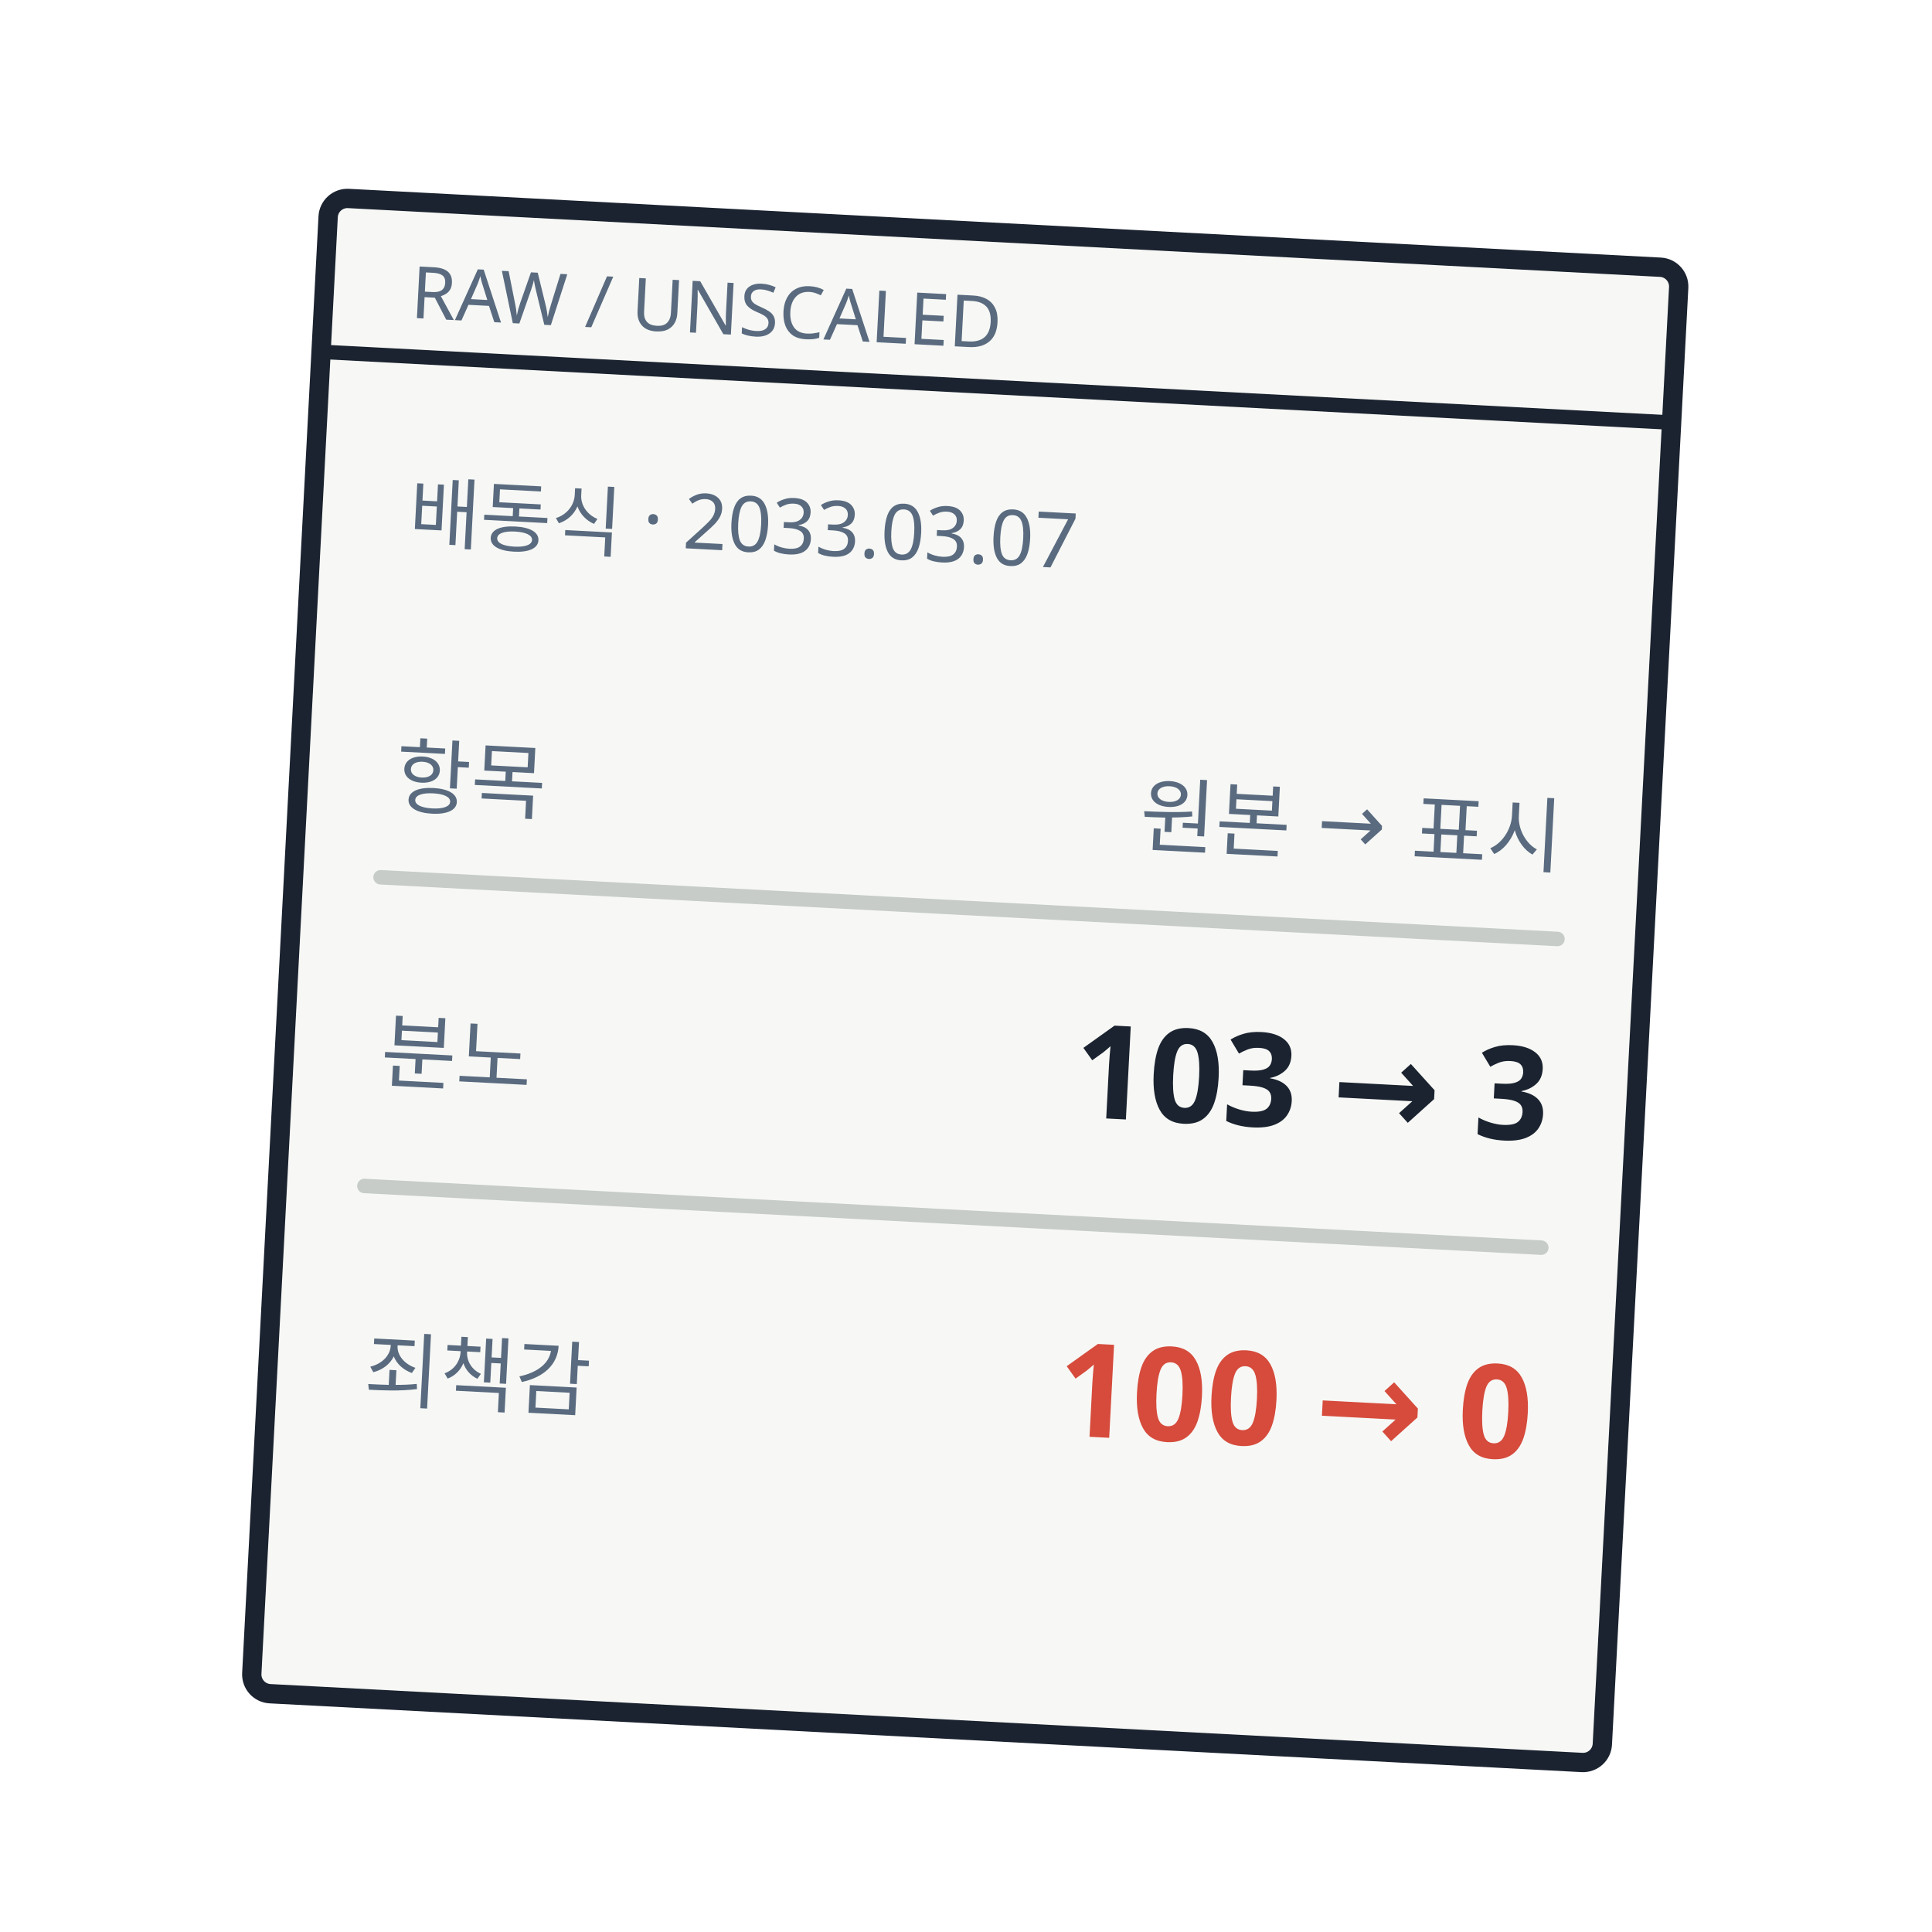
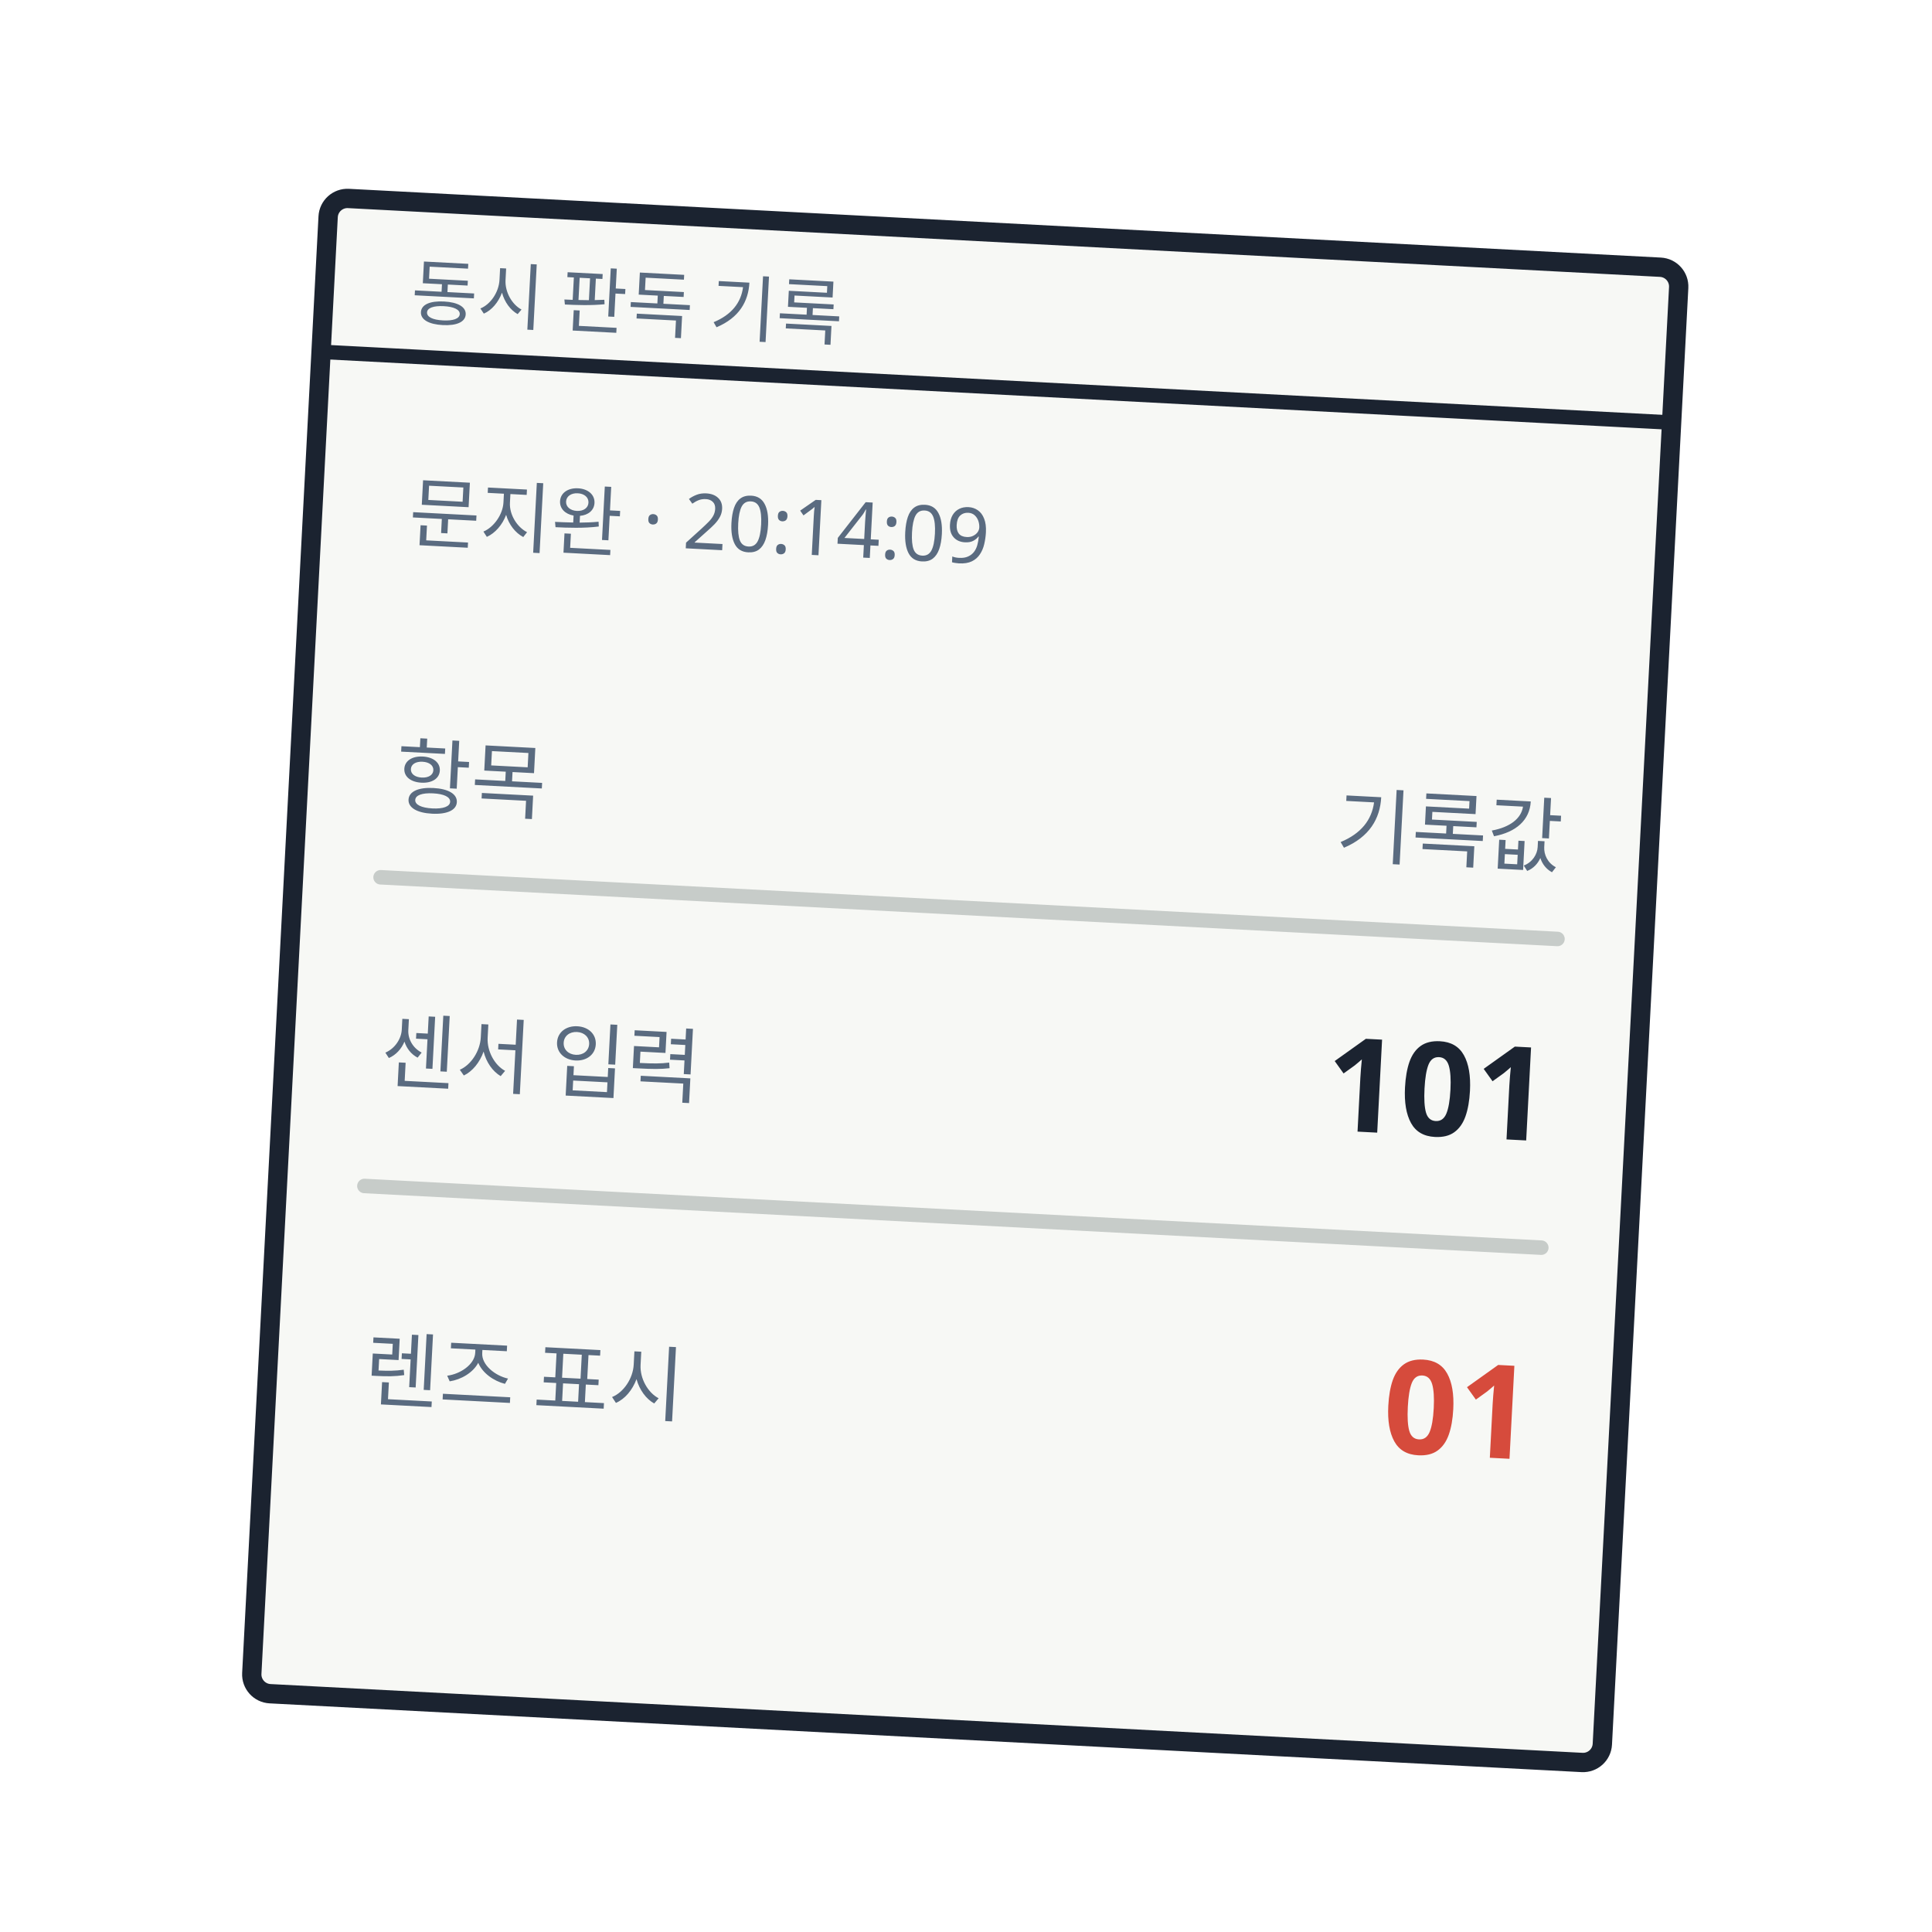
<svg xmlns="http://www.w3.org/2000/svg" viewBox="0 0 400 400" width="400" height="400">
  <g stroke-linejoin="round" stroke-linecap="round">
    <g transform="rotate(3 200 200)">
      <rect x="60" y="48" width="280" height="310" rx="4" fill="#f7f8f5" stroke="#1b2330" stroke-width="4" />
      <path d="M 60 80 L 340 80" stroke="#1b2330" stroke-width="3" />
-       <text x="78" y="72" font-family="'Apple SD Gothic Neo','Noto Sans KR',sans-serif" font-size="15" fill="#5a6b80">RAW / UNSCALED</text>
-       <text x="80" y="118" font-family="'Apple SD Gothic Neo','Noto Sans KR',sans-serif" font-size="16" fill="#5a6b80">배동식 · 2033.03.07</text>
+       <text x="78" y="72" font-family="'Apple SD Gothic Neo','Noto Sans KR',sans-serif" font-size="15" fill="#5a6b80">동시 판독 기록</text>
+       <text x="80" y="118" font-family="'Apple SD Gothic Neo','Noto Sans KR',sans-serif" font-size="16" fill="#5a6b80">문지완 · 20:14:09</text>
      <text x="80" y="173" font-family="'Apple SD Gothic Neo','Noto Sans KR',sans-serif" font-size="17" fill="#5a6b80">항목</text>
-       <text x="322" y="173" font-family="'Apple SD Gothic Neo','Noto Sans KR',sans-serif" font-size="17" text-anchor="end" fill="#5a6b80">원본 → 표시</text>
+       <text x="322" y="173" font-family="'Apple SD Gothic Neo','Noto Sans KR',sans-serif" font-size="17" text-anchor="end" fill="#5a6b80">기록값</text>
      <path d="M 78 188 L 322 188 M 78 252 L 322 252" stroke="#c7ccc9" stroke-width="3" />
-       <text x="80" y="230" font-family="'Apple SD Gothic Neo','Noto Sans KR',sans-serif" font-size="17" fill="#5a6b80">분노</text>
-       <text x="322" y="230" font-family="'Apple SD Gothic Neo','Noto Sans KR',sans-serif" font-size="27" font-weight="800" text-anchor="end" fill="#1b2330">103 → 3</text>
-       <text x="80" y="296" font-family="'Apple SD Gothic Neo','Noto Sans KR',sans-serif" font-size="17" fill="#5a6b80">죄책감</text>
-       <text x="322" y="296" font-family="'Apple SD Gothic Neo','Noto Sans KR',sans-serif" font-size="27" font-weight="800" text-anchor="end" fill="#d64b3c">100 → 0</text>
+       <text x="80" y="230" font-family="'Apple SD Gothic Neo','Noto Sans KR',sans-serif" font-size="17" fill="#5a6b80">센서 입력</text>
+       <text x="322" y="230" font-family="'Apple SD Gothic Neo','Noto Sans KR',sans-serif" font-size="27" font-weight="800" text-anchor="end" fill="#1b2330">101</text>
+       <text x="80" y="296" font-family="'Apple SD Gothic Neo','Noto Sans KR',sans-serif" font-size="17" fill="#5a6b80">렌즈 표시</text>
+       <text x="322" y="296" font-family="'Apple SD Gothic Neo','Noto Sans KR',sans-serif" font-size="27" font-weight="800" text-anchor="end" fill="#d64b3c">01</text>
    </g>
  </g>
</svg>
